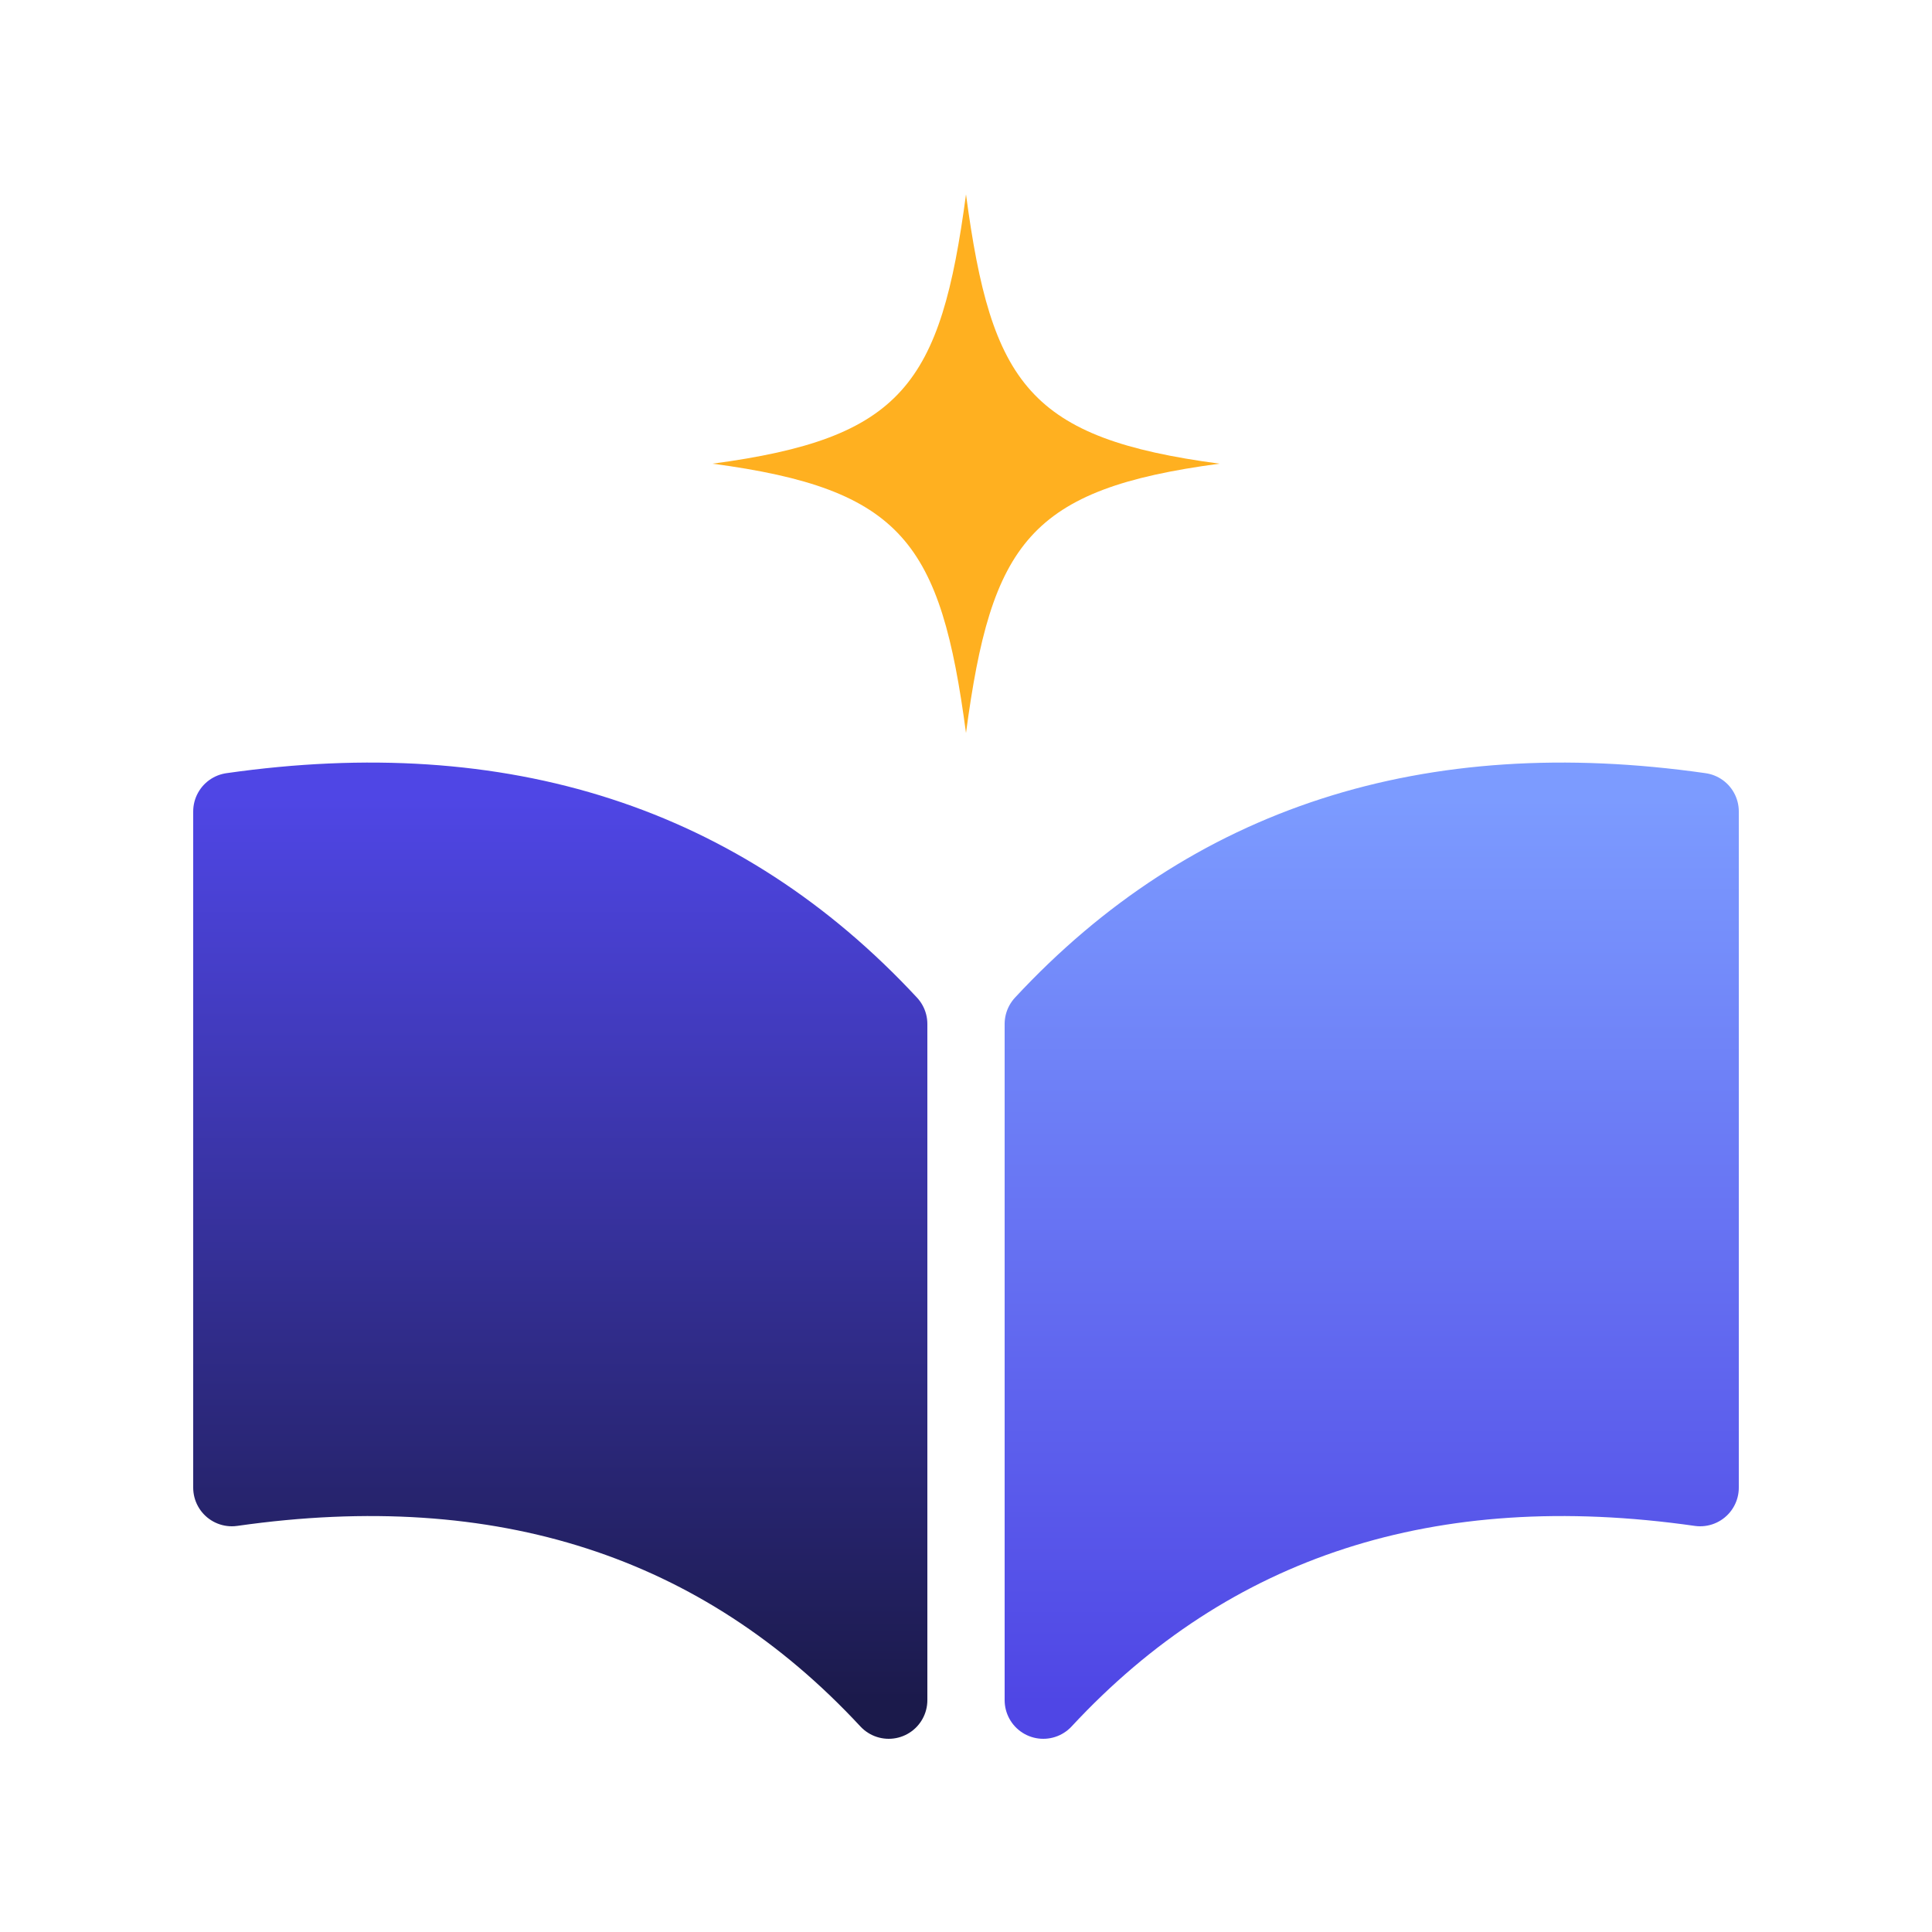
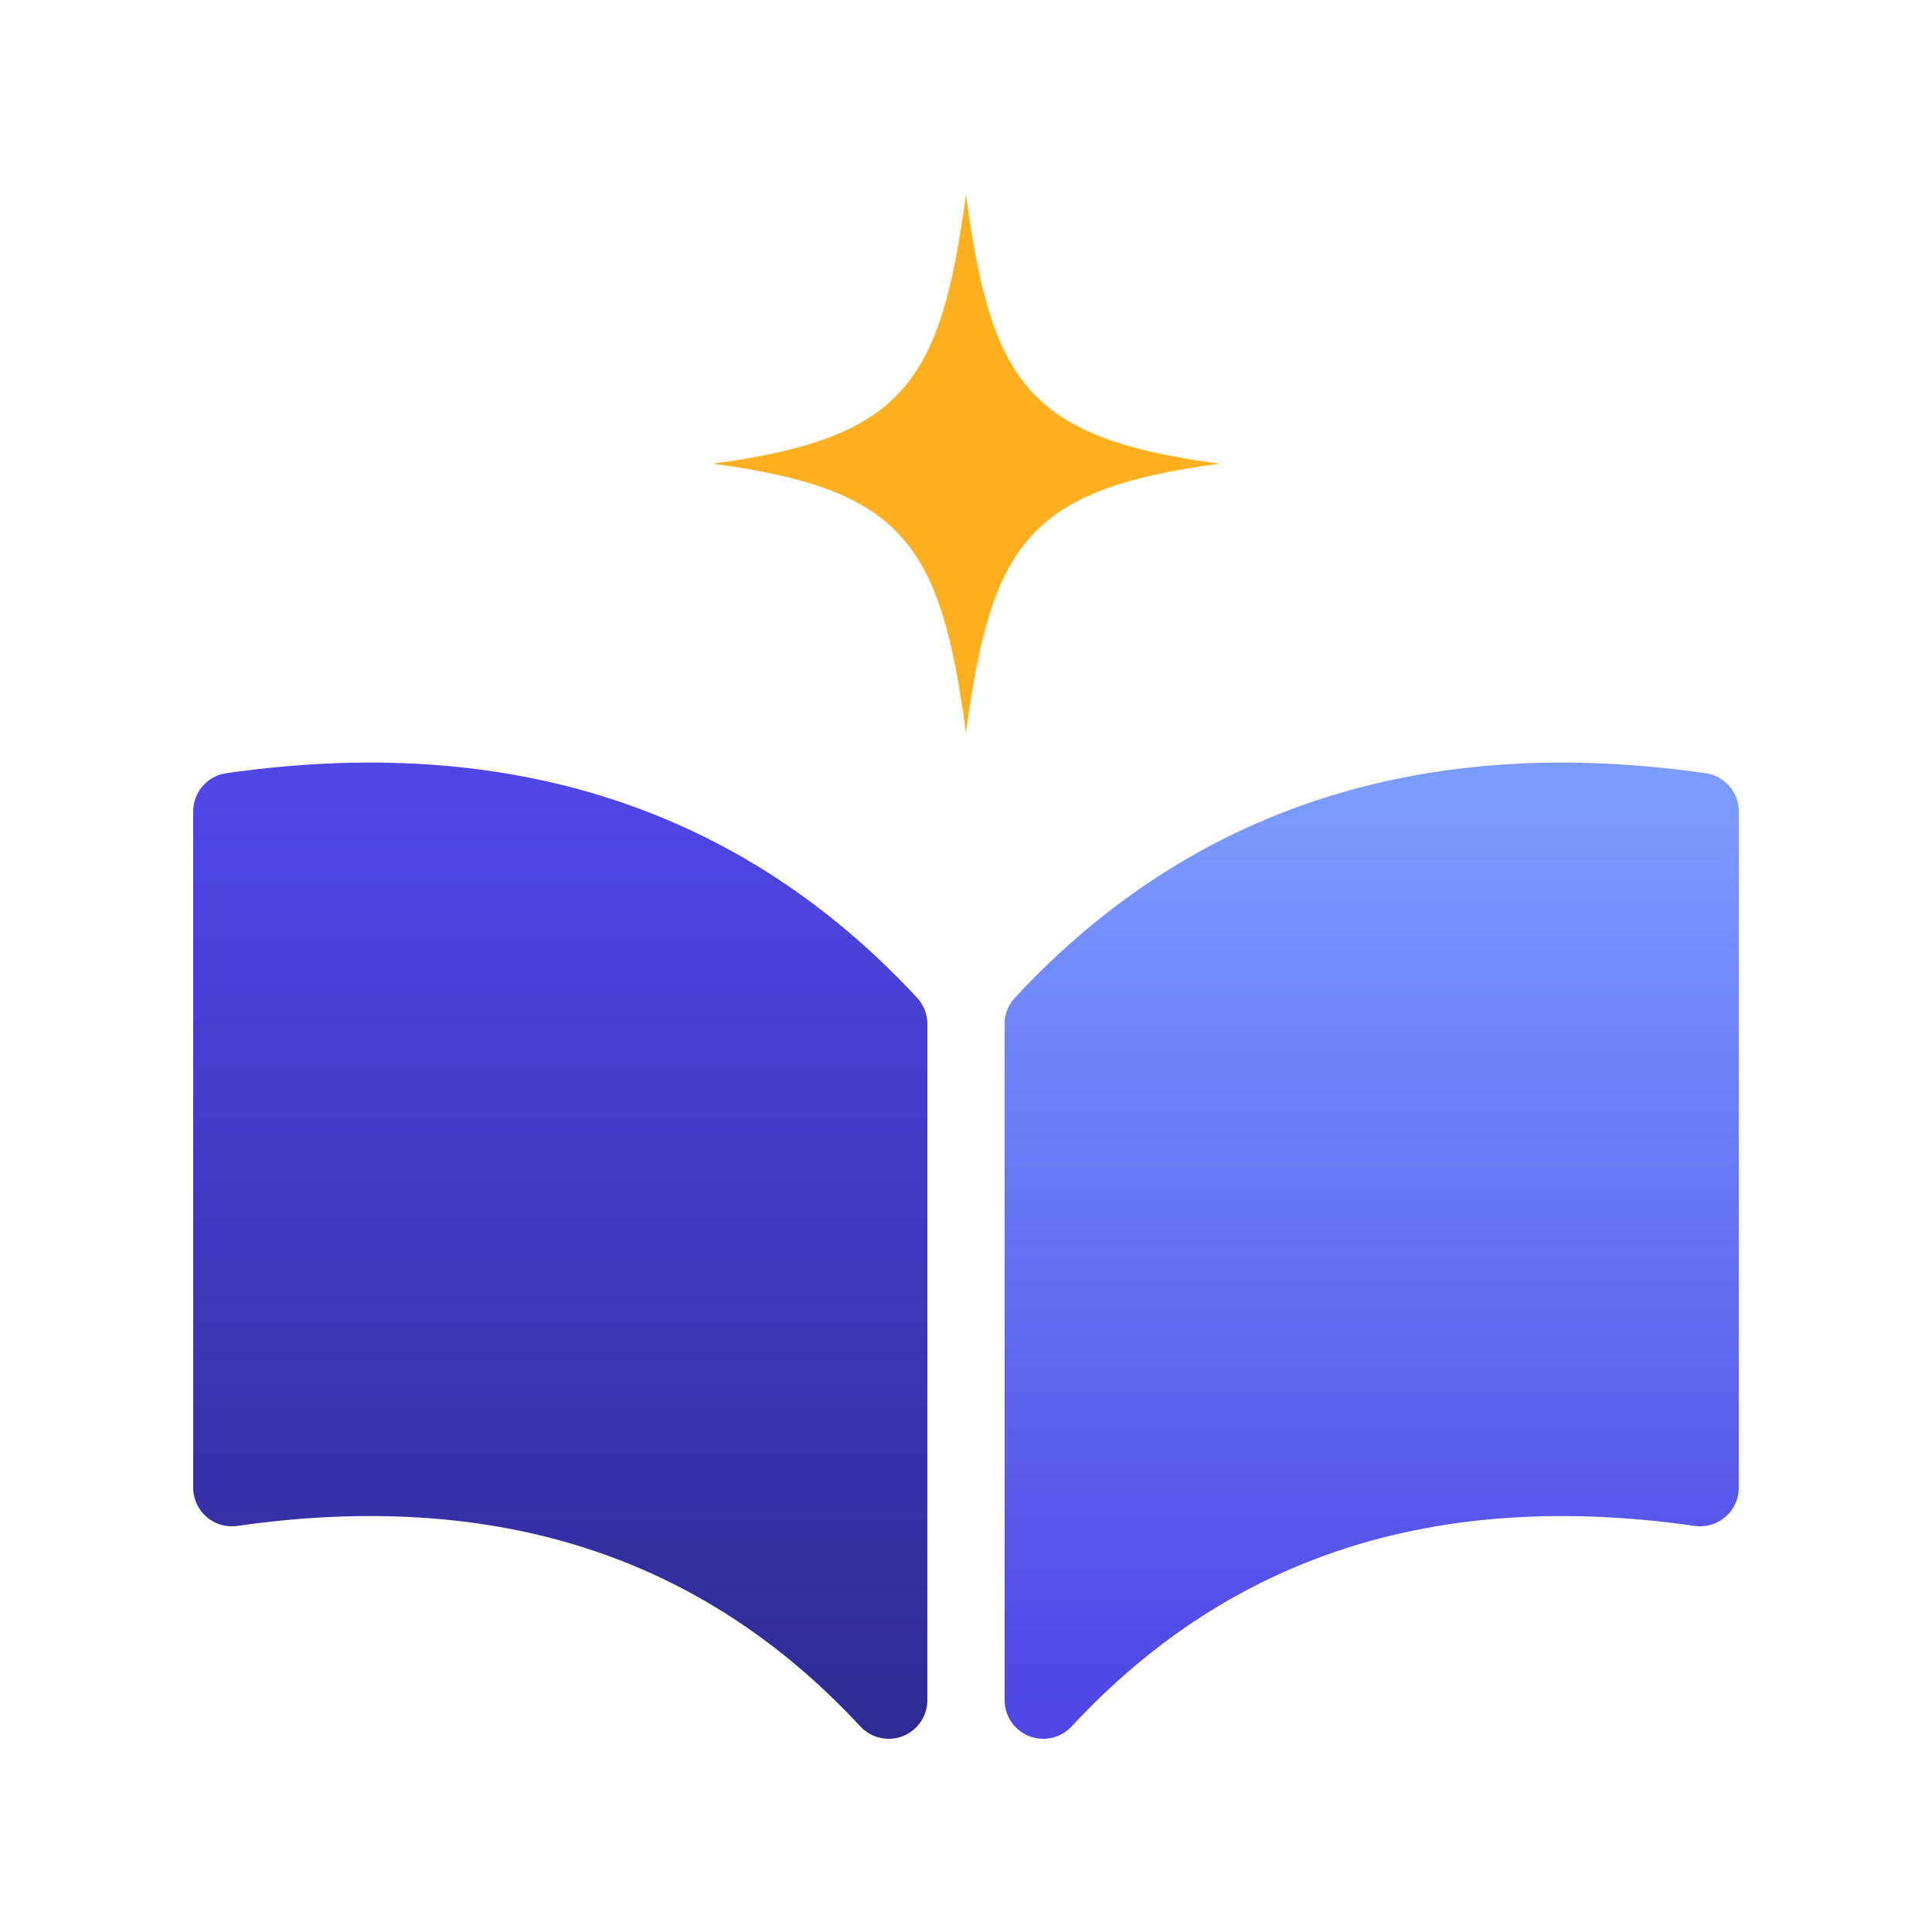
<svg xmlns="http://www.w3.org/2000/svg" viewBox="0 0 100 100" width="400" height="400" role="img" aria-labelledby="t">
  <defs>
    <linearGradient id="am" x1="0" y1="0" x2="0" y2="1">
      <stop offset="0" stop-color="#4F46E5" />
-       <stop offset="1" stop-color="#1B1A4B" />
+       <stop offset="1" stop-color="#2F2B94" />
    </linearGradient>
    <linearGradient id="bm" x1="0" y1="0" x2="0" y2="1">
      <stop offset="0" stop-color="#7C9BFF" />
      <stop offset="1" stop-color="#4F46E5" />
    </linearGradient>
  </defs>
  <g stroke-linejoin="round" stroke-width="4">
    <path d="M12 42 Q33 39 46 53 L46 88 Q33 74 12 77 Z" fill="url(#am)" stroke="url(#am)" />
    <path d="M88 42 Q67 39 54 53 L54 88 Q67 74 88 77 Z" fill="url(#bm)" stroke="url(#bm)" />
  </g>
  <path transform="translate(50 24) scale(0.82) translate(-50 -22)" d="M50 5 C51.6 17 54 20.4 66 22 C54 23.6 51.6 27 50 39 C48.4 27 46 23.6 34 22 C46 20.4 48.4 17 50 5 Z" fill="#FFB020" />
</svg>
